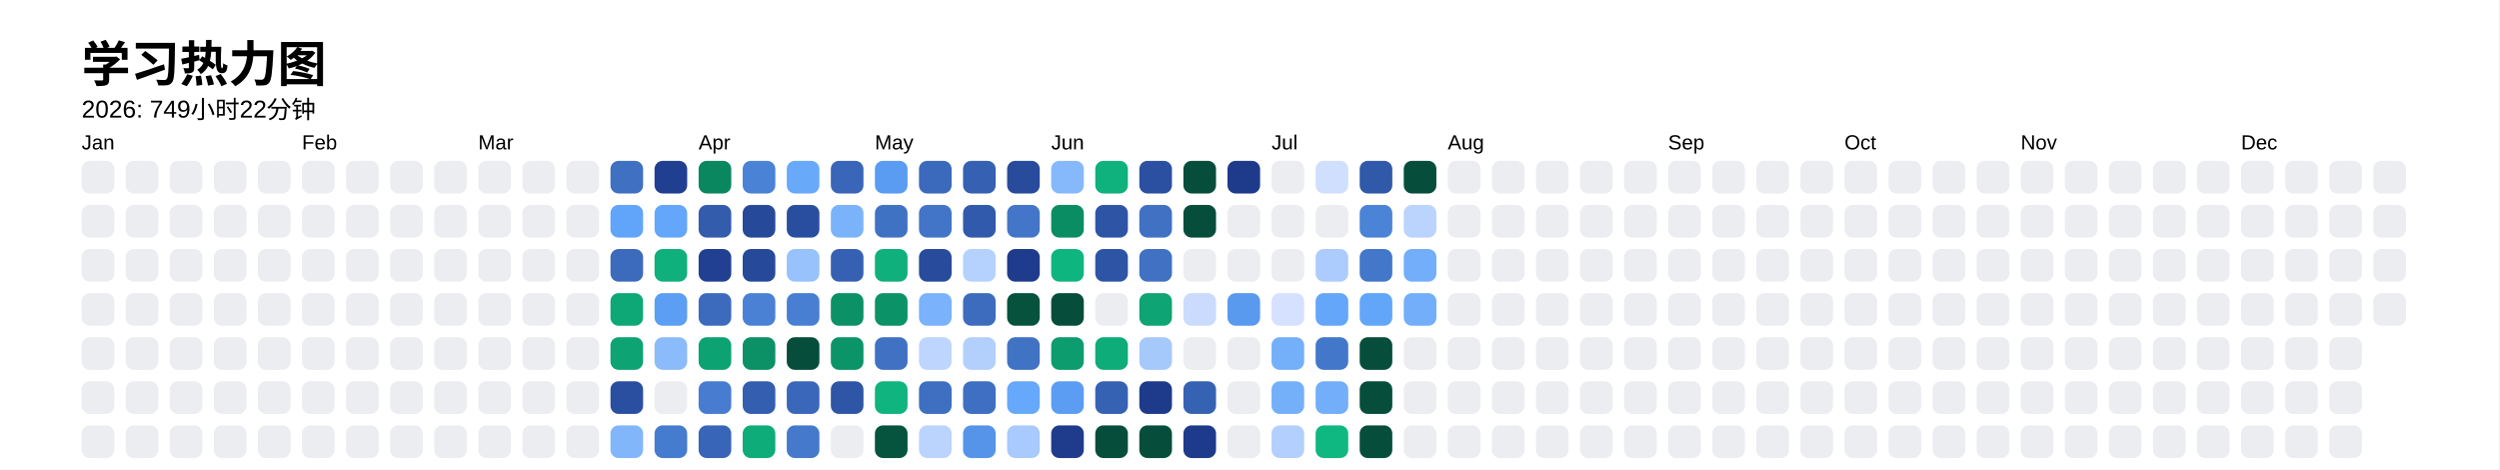
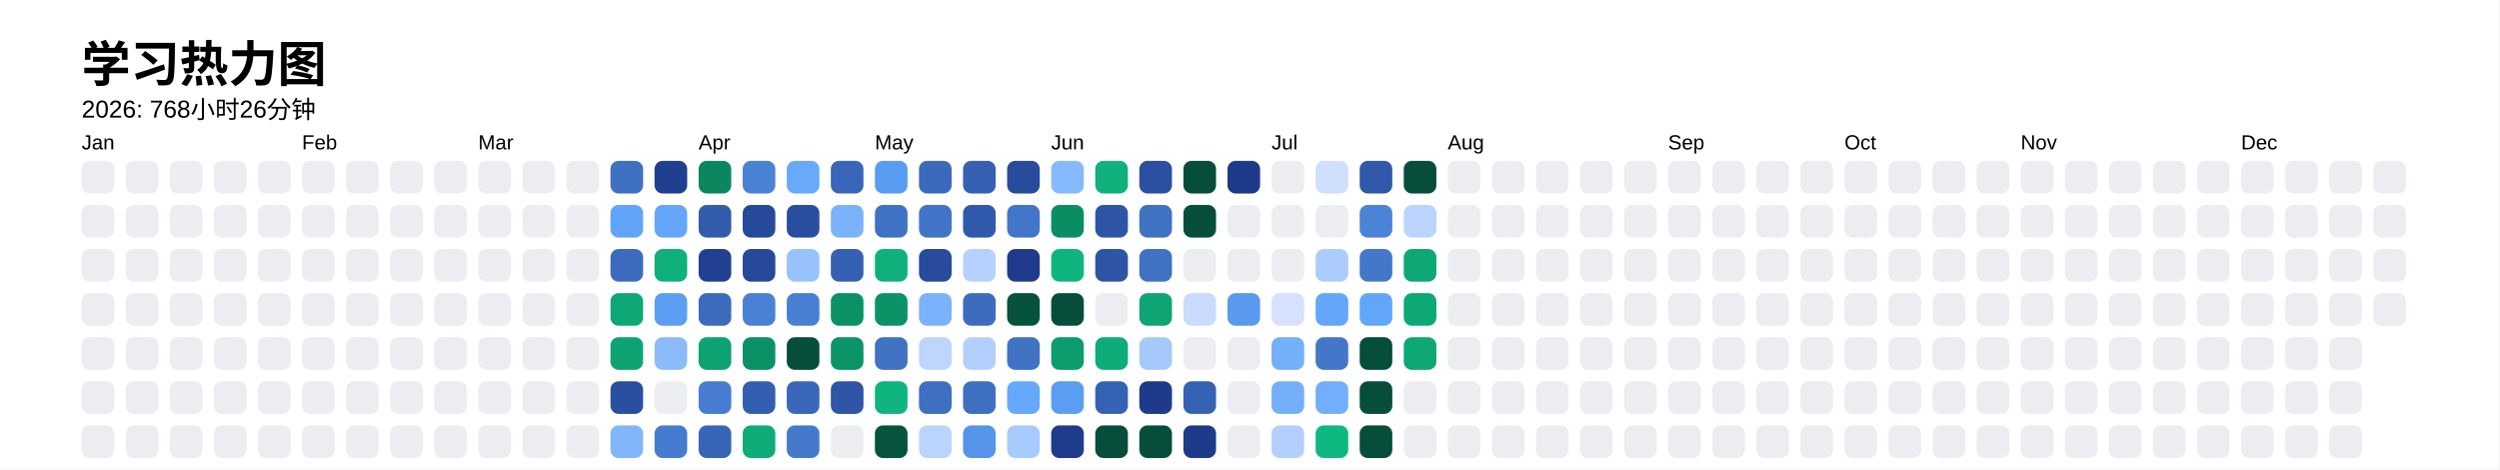
<svg xmlns="http://www.w3.org/2000/svg" style="background-color:white;" baseProfile="full" height="57.5mm" version="1.1" viewBox="0,0,306.2,57.5" width="306.2mm">
  <defs />
  <rect fill="#FFFFFF" height="57.5" width="306.2" x="0" y="0" />
  <text fill="#000000" style="font-size:6px; font-family:Arial; font-weight:bold;" x="10" y="10">学习热力图</text>
-   <text fill="#000000" style="font-size:3px; font-family:Arial;" x="10" y="14.4">2026: 749小时22分钟</text>
+   <text fill="#000000" style="font-size:3px; font-family:Arial;" x="10" y="14.4">2026: 768小时26分钟</text>
  <text fill="#000000" style="font-size:2.5px; font-family:Arial" x="10" y="18.3">Jan</text>
  <rect fill="#ebedf0" height="4" rx="1" ry="1" width="4" x="10" y="19.7" />
  <rect fill="#ebedf0" height="4" rx="1" ry="1" width="4" x="10" y="25.1" />
  <rect fill="#ebedf0" height="4" rx="1" ry="1" width="4" x="10" y="30.5" />
  <rect fill="#ebedf0" height="4" rx="1" ry="1" width="4" x="10" y="35.9" />
  <rect fill="#ebedf0" height="4" rx="1" ry="1" width="4" x="10" y="41.3" />
  <rect fill="#ebedf0" height="4" rx="1" ry="1" width="4" x="10" y="46.7" />
  <rect fill="#ebedf0" height="4" rx="1" ry="1" width="4" x="10" y="52.1" />
  <rect fill="#ebedf0" height="4" rx="1" ry="1" width="4" x="15.4" y="19.7" />
  <rect fill="#ebedf0" height="4" rx="1" ry="1" width="4" x="15.4" y="25.1" />
  <rect fill="#ebedf0" height="4" rx="1" ry="1" width="4" x="15.4" y="30.5" />
  <rect fill="#ebedf0" height="4" rx="1" ry="1" width="4" x="15.4" y="35.9" />
  <rect fill="#ebedf0" height="4" rx="1" ry="1" width="4" x="15.4" y="41.3" />
  <rect fill="#ebedf0" height="4" rx="1" ry="1" width="4" x="15.4" y="46.7" />
  <rect fill="#ebedf0" height="4" rx="1" ry="1" width="4" x="15.4" y="52.1" />
  <rect fill="#ebedf0" height="4" rx="1" ry="1" width="4" x="20.8" y="19.7" />
  <rect fill="#ebedf0" height="4" rx="1" ry="1" width="4" x="20.8" y="25.1" />
  <rect fill="#ebedf0" height="4" rx="1" ry="1" width="4" x="20.8" y="30.5" />
  <rect fill="#ebedf0" height="4" rx="1" ry="1" width="4" x="20.8" y="35.9" />
  <rect fill="#ebedf0" height="4" rx="1" ry="1" width="4" x="20.8" y="41.3" />
  <rect fill="#ebedf0" height="4" rx="1" ry="1" width="4" x="20.8" y="46.7" />
  <rect fill="#ebedf0" height="4" rx="1" ry="1" width="4" x="20.8" y="52.1" />
  <rect fill="#ebedf0" height="4" rx="1" ry="1" width="4" x="26.2" y="19.7" />
  <rect fill="#ebedf0" height="4" rx="1" ry="1" width="4" x="26.2" y="25.1" />
  <rect fill="#ebedf0" height="4" rx="1" ry="1" width="4" x="26.2" y="30.5" />
  <rect fill="#ebedf0" height="4" rx="1" ry="1" width="4" x="26.2" y="35.9" />
  <rect fill="#ebedf0" height="4" rx="1" ry="1" width="4" x="26.2" y="41.3" />
  <rect fill="#ebedf0" height="4" rx="1" ry="1" width="4" x="26.2" y="46.7" />
  <rect fill="#ebedf0" height="4" rx="1" ry="1" width="4" x="26.2" y="52.1" />
  <rect fill="#ebedf0" height="4" rx="1" ry="1" width="4" x="31.6" y="19.7" />
  <rect fill="#ebedf0" height="4" rx="1" ry="1" width="4" x="31.6" y="25.1" />
  <rect fill="#ebedf0" height="4" rx="1" ry="1" width="4" x="31.6" y="30.5" />
  <rect fill="#ebedf0" height="4" rx="1" ry="1" width="4" x="31.6" y="35.9" />
  <rect fill="#ebedf0" height="4" rx="1" ry="1" width="4" x="31.6" y="41.3" />
  <rect fill="#ebedf0" height="4" rx="1" ry="1" width="4" x="31.6" y="46.7" />
  <rect fill="#ebedf0" height="4" rx="1" ry="1" width="4" x="31.6" y="52.1" />
  <text fill="#000000" style="font-size:2.5px; font-family:Arial" x="37.0" y="18.3">Feb</text>
  <rect fill="#ebedf0" height="4" rx="1" ry="1" width="4" x="37.0" y="19.7" />
  <rect fill="#ebedf0" height="4" rx="1" ry="1" width="4" x="37.0" y="25.1" />
  <rect fill="#ebedf0" height="4" rx="1" ry="1" width="4" x="37.0" y="30.5" />
  <rect fill="#ebedf0" height="4" rx="1" ry="1" width="4" x="37.0" y="35.9" />
  <rect fill="#ebedf0" height="4" rx="1" ry="1" width="4" x="37.0" y="41.3" />
  <rect fill="#ebedf0" height="4" rx="1" ry="1" width="4" x="37.0" y="46.7" />
  <rect fill="#ebedf0" height="4" rx="1" ry="1" width="4" x="37.0" y="52.1" />
  <rect fill="#ebedf0" height="4" rx="1" ry="1" width="4" x="42.4" y="19.7" />
  <rect fill="#ebedf0" height="4" rx="1" ry="1" width="4" x="42.4" y="25.1" />
  <rect fill="#ebedf0" height="4" rx="1" ry="1" width="4" x="42.4" y="30.5" />
  <rect fill="#ebedf0" height="4" rx="1" ry="1" width="4" x="42.4" y="35.9" />
  <rect fill="#ebedf0" height="4" rx="1" ry="1" width="4" x="42.4" y="41.3" />
  <rect fill="#ebedf0" height="4" rx="1" ry="1" width="4" x="42.4" y="46.7" />
  <rect fill="#ebedf0" height="4" rx="1" ry="1" width="4" x="42.4" y="52.1" />
  <rect fill="#ebedf0" height="4" rx="1" ry="1" width="4" x="47.8" y="19.7" />
  <rect fill="#ebedf0" height="4" rx="1" ry="1" width="4" x="47.8" y="25.1" />
  <rect fill="#ebedf0" height="4" rx="1" ry="1" width="4" x="47.8" y="30.5" />
  <rect fill="#ebedf0" height="4" rx="1" ry="1" width="4" x="47.8" y="35.9" />
  <rect fill="#ebedf0" height="4" rx="1" ry="1" width="4" x="47.8" y="41.3" />
  <rect fill="#ebedf0" height="4" rx="1" ry="1" width="4" x="47.8" y="46.7" />
  <rect fill="#ebedf0" height="4" rx="1" ry="1" width="4" x="47.8" y="52.1" />
  <rect fill="#ebedf0" height="4" rx="1" ry="1" width="4" x="53.2" y="19.7" />
  <rect fill="#ebedf0" height="4" rx="1" ry="1" width="4" x="53.2" y="25.1" />
  <rect fill="#ebedf0" height="4" rx="1" ry="1" width="4" x="53.2" y="30.5" />
  <rect fill="#ebedf0" height="4" rx="1" ry="1" width="4" x="53.2" y="35.9" />
  <rect fill="#ebedf0" height="4" rx="1" ry="1" width="4" x="53.2" y="41.3" />
  <rect fill="#ebedf0" height="4" rx="1" ry="1" width="4" x="53.2" y="46.7" />
  <rect fill="#ebedf0" height="4" rx="1" ry="1" width="4" x="53.2" y="52.1" />
  <text fill="#000000" style="font-size:2.5px; font-family:Arial" x="58.6" y="18.3">Mar</text>
  <rect fill="#ebedf0" height="4" rx="1" ry="1" width="4" x="58.6" y="19.7" />
  <rect fill="#ebedf0" height="4" rx="1" ry="1" width="4" x="58.6" y="25.1" />
  <rect fill="#ebedf0" height="4" rx="1" ry="1" width="4" x="58.6" y="30.5" />
  <rect fill="#ebedf0" height="4" rx="1" ry="1" width="4" x="58.6" y="35.9" />
  <rect fill="#ebedf0" height="4" rx="1" ry="1" width="4" x="58.6" y="41.3" />
  <rect fill="#ebedf0" height="4" rx="1" ry="1" width="4" x="58.6" y="46.7" />
  <rect fill="#ebedf0" height="4" rx="1" ry="1" width="4" x="58.6" y="52.1" />
  <rect fill="#ebedf0" height="4" rx="1" ry="1" width="4" x="64" y="19.7" />
  <rect fill="#ebedf0" height="4" rx="1" ry="1" width="4" x="64" y="25.1" />
  <rect fill="#ebedf0" height="4" rx="1" ry="1" width="4" x="64" y="30.5" />
  <rect fill="#ebedf0" height="4" rx="1" ry="1" width="4" x="64" y="35.9" />
  <rect fill="#ebedf0" height="4" rx="1" ry="1" width="4" x="64" y="41.3" />
  <rect fill="#ebedf0" height="4" rx="1" ry="1" width="4" x="64" y="46.7" />
  <rect fill="#ebedf0" height="4" rx="1" ry="1" width="4" x="64" y="52.1" />
  <rect fill="#ebedf0" height="4" rx="1" ry="1" width="4" x="69.4" y="19.7" />
  <rect fill="#ebedf0" height="4" rx="1" ry="1" width="4" x="69.4" y="25.1" />
  <rect fill="#ebedf0" height="4" rx="1" ry="1" width="4" x="69.4" y="30.5" />
  <rect fill="#ebedf0" height="4" rx="1" ry="1" width="4" x="69.4" y="35.9" />
  <rect fill="#ebedf0" height="4" rx="1" ry="1" width="4" x="69.4" y="41.3" />
  <rect fill="#ebedf0" height="4" rx="1" ry="1" width="4" x="69.4" y="46.7" />
  <rect fill="#ebedf0" height="4" rx="1" ry="1" width="4" x="69.4" y="52.1" />
  <rect fill="#3f70c2" height="4" rx="1" ry="1" width="4" x="74.8" y="19.7" />
  <rect fill="#60a5fa" height="4" rx="1" ry="1" width="4" x="74.8" y="25.1" />
  <rect fill="#3c6bbd" height="4" rx="1" ry="1" width="4" x="74.8" y="30.5" />
  <rect fill="#0ea876" height="4" rx="1" ry="1" width="4" x="74.8" y="35.9" />
  <rect fill="#0ea373" height="4" rx="1" ry="1" width="4" x="74.8" y="41.3" />
  <rect fill="#2b4fa0" height="4" rx="1" ry="1" width="4" x="74.8" y="46.7" />
  <rect fill="#81b6fb" height="4" rx="1" ry="1" width="4" x="74.8" y="52.1" />
  <rect fill="#213f90" height="4" rx="1" ry="1" width="4" x="80.2" y="19.7" />
  <rect fill="#64a7fa" height="4" rx="1" ry="1" width="4" x="80.2" y="25.1" />
  <rect fill="#0fb07b" height="4" rx="1" ry="1" width="4" x="80.2" y="30.5" />
  <rect fill="#5c9ef3" height="4" rx="1" ry="1" width="4" x="80.2" y="35.9" />
  <rect fill="#8cbbfb" height="4" rx="1" ry="1" width="4" x="80.2" y="41.3" />
  <rect fill="#ebedf0" height="4" rx="1" ry="1" width="4" x="80.2" y="46.7" />
  <rect fill="#467ccf" height="4" rx="1" ry="1" width="4" x="80.2" y="52.1" />
  <text fill="#000000" style="font-size:2.5px; font-family:Arial" x="85.6" y="18.3">Apr</text>
  <rect fill="#0b8760" height="4" rx="1" ry="1" width="4" x="85.6" y="19.7" />
  <rect fill="#335cad" height="4" rx="1" ry="1" width="4" x="85.6" y="25.1" />
  <rect fill="#224091" height="4" rx="1" ry="1" width="4" x="85.6" y="30.5" />
  <rect fill="#3c6bbe" height="4" rx="1" ry="1" width="4" x="85.6" y="35.9" />
  <rect fill="#0da272" height="4" rx="1" ry="1" width="4" x="85.6" y="41.3" />
  <rect fill="#477cd0" height="4" rx="1" ry="1" width="4" x="85.6" y="46.7" />
  <rect fill="#3865b7" height="4" rx="1" ry="1" width="4" x="85.6" y="52.1" />
  <rect fill="#4a82d5" height="4" rx="1" ry="1" width="4" x="91" y="19.7" />
  <rect fill="#274999" height="4" rx="1" ry="1" width="4" x="91" y="25.1" />
  <rect fill="#27499a" height="4" rx="1" ry="1" width="4" x="91" y="30.5" />
  <rect fill="#4a81d5" height="4" rx="1" ry="1" width="4" x="91" y="35.9" />
  <rect fill="#0c9167" height="4" rx="1" ry="1" width="4" x="91" y="41.3" />
  <rect fill="#345fb0" height="4" rx="1" ry="1" width="4" x="91" y="46.7" />
  <rect fill="#0eac79" height="4" rx="1" ry="1" width="4" x="91" y="52.1" />
  <rect fill="#68a9fa" height="4" rx="1" ry="1" width="4" x="96.4" y="19.7" />
  <rect fill="#2a4e9f" height="4" rx="1" ry="1" width="4" x="96.4" y="25.1" />
  <rect fill="#98c2fc" height="4" rx="1" ry="1" width="4" x="96.4" y="30.5" />
  <rect fill="#487fd2" height="4" rx="1" ry="1" width="4" x="96.4" y="35.9" />
  <rect fill="#064e3b" height="4" rx="1" ry="1" width="4" x="96.4" y="41.3" />
  <rect fill="#3a67ba" height="4" rx="1" ry="1" width="4" x="96.4" y="46.7" />
  <rect fill="#4579cc" height="4" rx="1" ry="1" width="4" x="96.4" y="52.1" />
  <rect fill="#3966b8" height="4" rx="1" ry="1" width="4" x="101.8" y="19.7" />
  <rect fill="#7bb3fb" height="4" rx="1" ry="1" width="4" x="101.8" y="25.1" />
  <rect fill="#3661b3" height="4" rx="1" ry="1" width="4" x="101.8" y="30.5" />
  <rect fill="#0c9167" height="4" rx="1" ry="1" width="4" x="101.8" y="35.9" />
  <rect fill="#0c9469" height="4" rx="1" ry="1" width="4" x="101.8" y="41.3" />
  <rect fill="#2e55a6" height="4" rx="1" ry="1" width="4" x="101.8" y="46.7" />
  <rect fill="#ebedf0" height="4" rx="1" ry="1" width="4" x="101.8" y="52.1" />
  <text fill="#000000" style="font-size:2.5px; font-family:Arial" x="107.2" y="18.3">May</text>
  <rect fill="#5a9cf1" height="4" rx="1" ry="1" width="4" x="107.2" y="19.7" />
  <rect fill="#4072c4" height="4" rx="1" ry="1" width="4" x="107.2" y="25.1" />
  <rect fill="#0fb07b" height="4" rx="1" ry="1" width="4" x="107.2" y="30.5" />
  <rect fill="#0c9267" height="4" rx="1" ry="1" width="4" x="107.2" y="35.9" />
  <rect fill="#4071c3" height="4" rx="1" ry="1" width="4" x="107.2" y="41.3" />
  <rect fill="#0fb47e" height="4" rx="1" ry="1" width="4" x="107.2" y="46.7" />
  <rect fill="#06533e" height="4" rx="1" ry="1" width="4" x="107.2" y="52.1" />
  <rect fill="#3b6abc" height="4" rx="1" ry="1" width="4" x="112.6" y="19.7" />
  <rect fill="#4275c8" height="4" rx="1" ry="1" width="4" x="112.6" y="25.1" />
  <rect fill="#284b9c" height="4" rx="1" ry="1" width="4" x="112.6" y="30.5" />
  <rect fill="#7ab2fb" height="4" rx="1" ry="1" width="4" x="112.6" y="35.9" />
  <rect fill="#bed5fd" height="4" rx="1" ry="1" width="4" x="112.6" y="41.3" />
  <rect fill="#3e6fc1" height="4" rx="1" ry="1" width="4" x="112.6" y="46.7" />
  <rect fill="#bbd4fd" height="4" rx="1" ry="1" width="4" x="112.6" y="52.1" />
  <rect fill="#3661b3" height="4" rx="1" ry="1" width="4" x="118" y="19.7" />
  <rect fill="#325aac" height="4" rx="1" ry="1" width="4" x="118" y="25.1" />
  <rect fill="#b5d1fd" height="4" rx="1" ry="1" width="4" x="118" y="30.5" />
  <rect fill="#3d6cbe" height="4" rx="1" ry="1" width="4" x="118" y="35.9" />
  <rect fill="#b3d0fd" height="4" rx="1" ry="1" width="4" x="118" y="41.3" />
  <rect fill="#3f6fc2" height="4" rx="1" ry="1" width="4" x="118" y="46.7" />
  <rect fill="#5694e9" height="4" rx="1" ry="1" width="4" x="118" y="52.1" />
  <rect fill="#284b9c" height="4" rx="1" ry="1" width="4" x="123.4" y="19.7" />
  <rect fill="#4376c9" height="4" rx="1" ry="1" width="4" x="123.4" y="25.1" />
  <rect fill="#1f3b8b" height="4" rx="1" ry="1" width="4" x="123.4" y="30.5" />
  <rect fill="#06523d" height="4" rx="1" ry="1" width="4" x="123.4" y="35.9" />
  <rect fill="#4173c5" height="4" rx="1" ry="1" width="4" x="123.4" y="41.3" />
  <rect fill="#66a8fa" height="4" rx="1" ry="1" width="4" x="123.4" y="46.7" />
  <rect fill="#a8cafc" height="4" rx="1" ry="1" width="4" x="123.4" y="52.1" />
  <text fill="#000000" style="font-size:2.5px; font-family:Arial" x="128.8" y="18.3">Jun</text>
  <rect fill="#86b9fb" height="4" rx="1" ry="1" width="4" x="128.8" y="19.7" />
  <rect fill="#0b8d64" height="4" rx="1" ry="1" width="4" x="128.8" y="25.1" />
  <rect fill="#0fb57e" height="4" rx="1" ry="1" width="4" x="128.8" y="30.5" />
  <rect fill="#064e3b" height="4" rx="1" ry="1" width="4" x="128.8" y="35.9" />
  <rect fill="#0d9c6e" height="4" rx="1" ry="1" width="4" x="128.8" y="41.3" />
  <rect fill="#5b9df2" height="4" rx="1" ry="1" width="4" x="128.8" y="46.7" />
  <rect fill="#1f3c8c" height="4" rx="1" ry="1" width="4" x="128.8" y="52.1" />
  <rect fill="#0fb17c" height="4" rx="1" ry="1" width="4" x="134.2" y="19.7" />
  <rect fill="#2e54a5" height="4" rx="1" ry="1" width="4" x="134.2" y="25.1" />
  <rect fill="#2e54a6" height="4" rx="1" ry="1" width="4" x="134.2" y="30.5" />
  <rect fill="#ebedf0" height="4" rx="1" ry="1" width="4" x="134.2" y="35.9" />
  <rect fill="#0eac78" height="4" rx="1" ry="1" width="4" x="134.2" y="41.3" />
  <rect fill="#3662b4" height="4" rx="1" ry="1" width="4" x="134.2" y="46.7" />
  <rect fill="#064e3b" height="4" rx="1" ry="1" width="4" x="134.2" y="52.1" />
  <rect fill="#2c50a1" height="4" rx="1" ry="1" width="4" x="139.6" y="19.7" />
  <rect fill="#4071c3" height="4" rx="1" ry="1" width="4" x="139.6" y="25.1" />
  <rect fill="#4071c3" height="4" rx="1" ry="1" width="4" x="139.6" y="30.5" />
  <rect fill="#0ea473" height="4" rx="1" ry="1" width="4" x="139.6" y="35.9" />
  <rect fill="#a6c9fc" height="4" rx="1" ry="1" width="4" x="139.6" y="41.3" />
  <rect fill="#1e3a8a" height="4" rx="1" ry="1" width="4" x="139.6" y="46.7" />
  <rect fill="#064e3b" height="4" rx="1" ry="1" width="4" x="139.6" y="52.1" />
  <rect fill="#064e3b" height="4" rx="1" ry="1" width="4" x="145" y="19.7" />
  <rect fill="#064e3b" height="4" rx="1" ry="1" width="4" x="145" y="25.1" />
  <rect fill="#ebedf0" height="4" rx="1" ry="1" width="4" x="145" y="30.5" />
  <rect fill="#cadbfe" height="4" rx="1" ry="1" width="4" x="145" y="35.9" />
  <rect fill="#ebedf0" height="4" rx="1" ry="1" width="4" x="145" y="41.3" />
  <rect fill="#3662b4" height="4" rx="1" ry="1" width="4" x="145" y="46.7" />
  <rect fill="#1e3b8b" height="4" rx="1" ry="1" width="4" x="145" y="52.1" />
  <rect fill="#1e3b8b" height="4" rx="1" ry="1" width="4" x="150.4" y="19.7" />
  <rect fill="#ebedf0" height="4" rx="1" ry="1" width="4" x="150.4" y="25.1" />
  <rect fill="#ebedf0" height="4" rx="1" ry="1" width="4" x="150.4" y="30.5" />
  <rect fill="#599aef" height="4" rx="1" ry="1" width="4" x="150.4" y="35.9" />
  <rect fill="#ebedf0" height="4" rx="1" ry="1" width="4" x="150.4" y="41.3" />
  <rect fill="#ebedf0" height="4" rx="1" ry="1" width="4" x="150.4" y="46.7" />
  <rect fill="#ebedf0" height="4" rx="1" ry="1" width="4" x="150.4" y="52.1" />
  <text fill="#000000" style="font-size:2.5px; font-family:Arial" x="155.8" y="18.3">Jul</text>
  <rect fill="#ebedf0" height="4" rx="1" ry="1" width="4" x="155.8" y="19.7" />
  <rect fill="#ebedf0" height="4" rx="1" ry="1" width="4" x="155.8" y="25.1" />
  <rect fill="#ebedf0" height="4" rx="1" ry="1" width="4" x="155.8" y="30.5" />
  <rect fill="#d5e1fe" height="4" rx="1" ry="1" width="4" x="155.8" y="35.9" />
  <rect fill="#74affa" height="4" rx="1" ry="1" width="4" x="155.8" y="41.3" />
  <rect fill="#74affa" height="4" rx="1" ry="1" width="4" x="155.8" y="46.7" />
  <rect fill="#b3cffd" height="4" rx="1" ry="1" width="4" x="155.8" y="52.1" />
  <rect fill="#d0dffe" height="4" rx="1" ry="1" width="4" x="161.2" y="19.7" />
  <rect fill="#ebedf0" height="4" rx="1" ry="1" width="4" x="161.2" y="25.1" />
  <rect fill="#acccfd" height="4" rx="1" ry="1" width="4" x="161.2" y="30.5" />
  <rect fill="#63a6fa" height="4" rx="1" ry="1" width="4" x="161.2" y="35.9" />
  <rect fill="#4377ca" height="4" rx="1" ry="1" width="4" x="161.2" y="41.3" />
  <rect fill="#72aefa" height="4" rx="1" ry="1" width="4" x="161.2" y="46.7" />
  <rect fill="#0fb880" height="4" rx="1" ry="1" width="4" x="161.2" y="52.1" />
  <rect fill="#3159aa" height="4" rx="1" ry="1" width="4" x="166.6" y="19.7" />
  <rect fill="#4b83d7" height="4" rx="1" ry="1" width="4" x="166.6" y="25.1" />
  <rect fill="#4377ca" height="4" rx="1" ry="1" width="4" x="166.6" y="30.5" />
  <rect fill="#62a6fa" height="4" rx="1" ry="1" width="4" x="166.6" y="35.9" />
  <rect fill="#064e3b" height="4" rx="1" ry="1" width="4" x="166.6" y="41.3" />
  <rect fill="#064e3b" height="4" rx="1" ry="1" width="4" x="166.6" y="46.7" />
  <rect fill="#064e3b" height="4" rx="1" ry="1" width="4" x="166.6" y="52.1" />
  <rect fill="#064e3b" height="4" rx="1" ry="1" width="4" x="172" y="19.7" />
  <rect fill="#bbd4fd" height="4" rx="1" ry="1" width="4" x="172" y="25.1" />
-   <rect fill="#72aefa" height="4" rx="1" ry="1" width="4" x="172" y="30.5" />
-   <rect fill="#72aefa" height="4" rx="1" ry="1" width="4" x="172" y="35.9" />
-   <rect fill="#ebedf0" height="4" rx="1" ry="1" width="4" x="172" y="41.3" />
+   <rect fill="#0ea875" height="4" rx="1" ry="1" width="4" x="172" y="30.5" />
+   <rect fill="#0ea875" height="4" rx="1" ry="1" width="4" x="172" y="35.9" />
+   <rect fill="#0ea875" height="4" rx="1" ry="1" width="4" x="172" y="41.3" />
  <rect fill="#ebedf0" height="4" rx="1" ry="1" width="4" x="172" y="46.7" />
  <rect fill="#ebedf0" height="4" rx="1" ry="1" width="4" x="172" y="52.1" />
  <text fill="#000000" style="font-size:2.5px; font-family:Arial" x="177.4" y="18.3">Aug</text>
  <rect fill="#ebedf0" height="4" rx="1" ry="1" width="4" x="177.4" y="19.7" />
  <rect fill="#ebedf0" height="4" rx="1" ry="1" width="4" x="177.4" y="25.1" />
  <rect fill="#ebedf0" height="4" rx="1" ry="1" width="4" x="177.4" y="30.5" />
  <rect fill="#ebedf0" height="4" rx="1" ry="1" width="4" x="177.4" y="35.9" />
  <rect fill="#ebedf0" height="4" rx="1" ry="1" width="4" x="177.4" y="41.3" />
  <rect fill="#ebedf0" height="4" rx="1" ry="1" width="4" x="177.4" y="46.7" />
  <rect fill="#ebedf0" height="4" rx="1" ry="1" width="4" x="177.4" y="52.1" />
  <rect fill="#ebedf0" height="4" rx="1" ry="1" width="4" x="182.8" y="19.7" />
  <rect fill="#ebedf0" height="4" rx="1" ry="1" width="4" x="182.8" y="25.1" />
  <rect fill="#ebedf0" height="4" rx="1" ry="1" width="4" x="182.8" y="30.5" />
  <rect fill="#ebedf0" height="4" rx="1" ry="1" width="4" x="182.8" y="35.9" />
  <rect fill="#ebedf0" height="4" rx="1" ry="1" width="4" x="182.8" y="41.3" />
  <rect fill="#ebedf0" height="4" rx="1" ry="1" width="4" x="182.8" y="46.7" />
  <rect fill="#ebedf0" height="4" rx="1" ry="1" width="4" x="182.8" y="52.1" />
  <rect fill="#ebedf0" height="4" rx="1" ry="1" width="4" x="188.2" y="19.7" />
  <rect fill="#ebedf0" height="4" rx="1" ry="1" width="4" x="188.2" y="25.1" />
  <rect fill="#ebedf0" height="4" rx="1" ry="1" width="4" x="188.2" y="30.5" />
  <rect fill="#ebedf0" height="4" rx="1" ry="1" width="4" x="188.2" y="35.9" />
  <rect fill="#ebedf0" height="4" rx="1" ry="1" width="4" x="188.2" y="41.3" />
  <rect fill="#ebedf0" height="4" rx="1" ry="1" width="4" x="188.2" y="46.7" />
  <rect fill="#ebedf0" height="4" rx="1" ry="1" width="4" x="188.2" y="52.1" />
  <rect fill="#ebedf0" height="4" rx="1" ry="1" width="4" x="193.6" y="19.7" />
  <rect fill="#ebedf0" height="4" rx="1" ry="1" width="4" x="193.6" y="25.1" />
  <rect fill="#ebedf0" height="4" rx="1" ry="1" width="4" x="193.6" y="30.5" />
  <rect fill="#ebedf0" height="4" rx="1" ry="1" width="4" x="193.6" y="35.9" />
  <rect fill="#ebedf0" height="4" rx="1" ry="1" width="4" x="193.6" y="41.3" />
  <rect fill="#ebedf0" height="4" rx="1" ry="1" width="4" x="193.6" y="46.7" />
  <rect fill="#ebedf0" height="4" rx="1" ry="1" width="4" x="193.6" y="52.1" />
  <rect fill="#ebedf0" height="4" rx="1" ry="1" width="4" x="199" y="19.7" />
  <rect fill="#ebedf0" height="4" rx="1" ry="1" width="4" x="199" y="25.1" />
  <rect fill="#ebedf0" height="4" rx="1" ry="1" width="4" x="199" y="30.5" />
  <rect fill="#ebedf0" height="4" rx="1" ry="1" width="4" x="199" y="35.9" />
  <rect fill="#ebedf0" height="4" rx="1" ry="1" width="4" x="199" y="41.3" />
  <rect fill="#ebedf0" height="4" rx="1" ry="1" width="4" x="199" y="46.7" />
  <rect fill="#ebedf0" height="4" rx="1" ry="1" width="4" x="199" y="52.1" />
  <text fill="#000000" style="font-size:2.5px; font-family:Arial" x="204.4" y="18.3">Sep</text>
  <rect fill="#ebedf0" height="4" rx="1" ry="1" width="4" x="204.4" y="19.7" />
  <rect fill="#ebedf0" height="4" rx="1" ry="1" width="4" x="204.4" y="25.1" />
  <rect fill="#ebedf0" height="4" rx="1" ry="1" width="4" x="204.4" y="30.5" />
  <rect fill="#ebedf0" height="4" rx="1" ry="1" width="4" x="204.4" y="35.9" />
  <rect fill="#ebedf0" height="4" rx="1" ry="1" width="4" x="204.4" y="41.3" />
  <rect fill="#ebedf0" height="4" rx="1" ry="1" width="4" x="204.4" y="46.7" />
  <rect fill="#ebedf0" height="4" rx="1" ry="1" width="4" x="204.4" y="52.1" />
  <rect fill="#ebedf0" height="4" rx="1" ry="1" width="4" x="209.8" y="19.7" />
  <rect fill="#ebedf0" height="4" rx="1" ry="1" width="4" x="209.8" y="25.1" />
  <rect fill="#ebedf0" height="4" rx="1" ry="1" width="4" x="209.8" y="30.5" />
  <rect fill="#ebedf0" height="4" rx="1" ry="1" width="4" x="209.8" y="35.9" />
  <rect fill="#ebedf0" height="4" rx="1" ry="1" width="4" x="209.8" y="41.3" />
  <rect fill="#ebedf0" height="4" rx="1" ry="1" width="4" x="209.8" y="46.7" />
  <rect fill="#ebedf0" height="4" rx="1" ry="1" width="4" x="209.8" y="52.1" />
  <rect fill="#ebedf0" height="4" rx="1" ry="1" width="4" x="215.2" y="19.7" />
  <rect fill="#ebedf0" height="4" rx="1" ry="1" width="4" x="215.2" y="25.1" />
  <rect fill="#ebedf0" height="4" rx="1" ry="1" width="4" x="215.2" y="30.5" />
  <rect fill="#ebedf0" height="4" rx="1" ry="1" width="4" x="215.2" y="35.9" />
  <rect fill="#ebedf0" height="4" rx="1" ry="1" width="4" x="215.2" y="41.3" />
  <rect fill="#ebedf0" height="4" rx="1" ry="1" width="4" x="215.2" y="46.7" />
  <rect fill="#ebedf0" height="4" rx="1" ry="1" width="4" x="215.2" y="52.1" />
  <rect fill="#ebedf0" height="4" rx="1" ry="1" width="4" x="220.6" y="19.7" />
  <rect fill="#ebedf0" height="4" rx="1" ry="1" width="4" x="220.6" y="25.1" />
  <rect fill="#ebedf0" height="4" rx="1" ry="1" width="4" x="220.6" y="30.5" />
  <rect fill="#ebedf0" height="4" rx="1" ry="1" width="4" x="220.6" y="35.9" />
  <rect fill="#ebedf0" height="4" rx="1" ry="1" width="4" x="220.6" y="41.3" />
  <rect fill="#ebedf0" height="4" rx="1" ry="1" width="4" x="220.6" y="46.7" />
  <rect fill="#ebedf0" height="4" rx="1" ry="1" width="4" x="220.6" y="52.1" />
  <text fill="#000000" style="font-size:2.5px; font-family:Arial" x="226" y="18.3">Oct</text>
  <rect fill="#ebedf0" height="4" rx="1" ry="1" width="4" x="226" y="19.7" />
  <rect fill="#ebedf0" height="4" rx="1" ry="1" width="4" x="226" y="25.1" />
  <rect fill="#ebedf0" height="4" rx="1" ry="1" width="4" x="226" y="30.5" />
  <rect fill="#ebedf0" height="4" rx="1" ry="1" width="4" x="226" y="35.9" />
  <rect fill="#ebedf0" height="4" rx="1" ry="1" width="4" x="226" y="41.3" />
  <rect fill="#ebedf0" height="4" rx="1" ry="1" width="4" x="226" y="46.7" />
  <rect fill="#ebedf0" height="4" rx="1" ry="1" width="4" x="226" y="52.1" />
  <rect fill="#ebedf0" height="4" rx="1" ry="1" width="4" x="231.4" y="19.7" />
  <rect fill="#ebedf0" height="4" rx="1" ry="1" width="4" x="231.4" y="25.1" />
  <rect fill="#ebedf0" height="4" rx="1" ry="1" width="4" x="231.4" y="30.5" />
  <rect fill="#ebedf0" height="4" rx="1" ry="1" width="4" x="231.4" y="35.9" />
  <rect fill="#ebedf0" height="4" rx="1" ry="1" width="4" x="231.4" y="41.3" />
  <rect fill="#ebedf0" height="4" rx="1" ry="1" width="4" x="231.4" y="46.7" />
  <rect fill="#ebedf0" height="4" rx="1" ry="1" width="4" x="231.4" y="52.1" />
  <rect fill="#ebedf0" height="4" rx="1" ry="1" width="4" x="236.8" y="19.7" />
  <rect fill="#ebedf0" height="4" rx="1" ry="1" width="4" x="236.8" y="25.1" />
  <rect fill="#ebedf0" height="4" rx="1" ry="1" width="4" x="236.8" y="30.5" />
  <rect fill="#ebedf0" height="4" rx="1" ry="1" width="4" x="236.8" y="35.9" />
  <rect fill="#ebedf0" height="4" rx="1" ry="1" width="4" x="236.8" y="41.3" />
  <rect fill="#ebedf0" height="4" rx="1" ry="1" width="4" x="236.8" y="46.7" />
  <rect fill="#ebedf0" height="4" rx="1" ry="1" width="4" x="236.8" y="52.1" />
  <rect fill="#ebedf0" height="4" rx="1" ry="1" width="4" x="242.2" y="19.7" />
  <rect fill="#ebedf0" height="4" rx="1" ry="1" width="4" x="242.2" y="25.1" />
  <rect fill="#ebedf0" height="4" rx="1" ry="1" width="4" x="242.2" y="30.5" />
  <rect fill="#ebedf0" height="4" rx="1" ry="1" width="4" x="242.2" y="35.9" />
  <rect fill="#ebedf0" height="4" rx="1" ry="1" width="4" x="242.2" y="41.3" />
  <rect fill="#ebedf0" height="4" rx="1" ry="1" width="4" x="242.2" y="46.7" />
  <rect fill="#ebedf0" height="4" rx="1" ry="1" width="4" x="242.2" y="52.1" />
  <text fill="#000000" style="font-size:2.5px; font-family:Arial" x="247.6" y="18.3">Nov</text>
  <rect fill="#ebedf0" height="4" rx="1" ry="1" width="4" x="247.6" y="19.7" />
  <rect fill="#ebedf0" height="4" rx="1" ry="1" width="4" x="247.6" y="25.1" />
  <rect fill="#ebedf0" height="4" rx="1" ry="1" width="4" x="247.6" y="30.5" />
  <rect fill="#ebedf0" height="4" rx="1" ry="1" width="4" x="247.6" y="35.9" />
  <rect fill="#ebedf0" height="4" rx="1" ry="1" width="4" x="247.6" y="41.3" />
  <rect fill="#ebedf0" height="4" rx="1" ry="1" width="4" x="247.6" y="46.7" />
  <rect fill="#ebedf0" height="4" rx="1" ry="1" width="4" x="247.6" y="52.1" />
  <rect fill="#ebedf0" height="4" rx="1" ry="1" width="4" x="253" y="19.7" />
  <rect fill="#ebedf0" height="4" rx="1" ry="1" width="4" x="253" y="25.1" />
  <rect fill="#ebedf0" height="4" rx="1" ry="1" width="4" x="253" y="30.5" />
  <rect fill="#ebedf0" height="4" rx="1" ry="1" width="4" x="253" y="35.9" />
  <rect fill="#ebedf0" height="4" rx="1" ry="1" width="4" x="253" y="41.3" />
  <rect fill="#ebedf0" height="4" rx="1" ry="1" width="4" x="253" y="46.7" />
  <rect fill="#ebedf0" height="4" rx="1" ry="1" width="4" x="253" y="52.1" />
  <rect fill="#ebedf0" height="4" rx="1" ry="1" width="4" x="258.4" y="19.7" />
  <rect fill="#ebedf0" height="4" rx="1" ry="1" width="4" x="258.4" y="25.1" />
  <rect fill="#ebedf0" height="4" rx="1" ry="1" width="4" x="258.4" y="30.5" />
  <rect fill="#ebedf0" height="4" rx="1" ry="1" width="4" x="258.4" y="35.9" />
  <rect fill="#ebedf0" height="4" rx="1" ry="1" width="4" x="258.4" y="41.3" />
  <rect fill="#ebedf0" height="4" rx="1" ry="1" width="4" x="258.4" y="46.7" />
  <rect fill="#ebedf0" height="4" rx="1" ry="1" width="4" x="258.4" y="52.1" />
  <rect fill="#ebedf0" height="4" rx="1" ry="1" width="4" x="263.8" y="19.7" />
  <rect fill="#ebedf0" height="4" rx="1" ry="1" width="4" x="263.8" y="25.1" />
  <rect fill="#ebedf0" height="4" rx="1" ry="1" width="4" x="263.8" y="30.5" />
  <rect fill="#ebedf0" height="4" rx="1" ry="1" width="4" x="263.8" y="35.9" />
  <rect fill="#ebedf0" height="4" rx="1" ry="1" width="4" x="263.8" y="41.3" />
  <rect fill="#ebedf0" height="4" rx="1" ry="1" width="4" x="263.8" y="46.7" />
  <rect fill="#ebedf0" height="4" rx="1" ry="1" width="4" x="263.8" y="52.1" />
  <rect fill="#ebedf0" height="4" rx="1" ry="1" width="4" x="269.2" y="19.7" />
  <rect fill="#ebedf0" height="4" rx="1" ry="1" width="4" x="269.2" y="25.1" />
  <rect fill="#ebedf0" height="4" rx="1" ry="1" width="4" x="269.2" y="30.5" />
  <rect fill="#ebedf0" height="4" rx="1" ry="1" width="4" x="269.2" y="35.9" />
  <rect fill="#ebedf0" height="4" rx="1" ry="1" width="4" x="269.2" y="41.3" />
  <rect fill="#ebedf0" height="4" rx="1" ry="1" width="4" x="269.2" y="46.7" />
  <rect fill="#ebedf0" height="4" rx="1" ry="1" width="4" x="269.2" y="52.1" />
  <text fill="#000000" style="font-size:2.5px; font-family:Arial" x="274.6" y="18.3">Dec</text>
  <rect fill="#ebedf0" height="4" rx="1" ry="1" width="4" x="274.6" y="19.7" />
  <rect fill="#ebedf0" height="4" rx="1" ry="1" width="4" x="274.6" y="25.1" />
  <rect fill="#ebedf0" height="4" rx="1" ry="1" width="4" x="274.6" y="30.5" />
  <rect fill="#ebedf0" height="4" rx="1" ry="1" width="4" x="274.6" y="35.9" />
  <rect fill="#ebedf0" height="4" rx="1" ry="1" width="4" x="274.6" y="41.3" />
  <rect fill="#ebedf0" height="4" rx="1" ry="1" width="4" x="274.6" y="46.7" />
  <rect fill="#ebedf0" height="4" rx="1" ry="1" width="4" x="274.6" y="52.1" />
  <rect fill="#ebedf0" height="4" rx="1" ry="1" width="4" x="280" y="19.7" />
  <rect fill="#ebedf0" height="4" rx="1" ry="1" width="4" x="280" y="25.1" />
  <rect fill="#ebedf0" height="4" rx="1" ry="1" width="4" x="280" y="30.5" />
  <rect fill="#ebedf0" height="4" rx="1" ry="1" width="4" x="280" y="35.9" />
  <rect fill="#ebedf0" height="4" rx="1" ry="1" width="4" x="280" y="41.3" />
  <rect fill="#ebedf0" height="4" rx="1" ry="1" width="4" x="280" y="46.7" />
  <rect fill="#ebedf0" height="4" rx="1" ry="1" width="4" x="280" y="52.1" />
  <rect fill="#ebedf0" height="4" rx="1" ry="1" width="4" x="285.4" y="19.7" />
  <rect fill="#ebedf0" height="4" rx="1" ry="1" width="4" x="285.4" y="25.1" />
  <rect fill="#ebedf0" height="4" rx="1" ry="1" width="4" x="285.4" y="30.5" />
  <rect fill="#ebedf0" height="4" rx="1" ry="1" width="4" x="285.4" y="35.9" />
  <rect fill="#ebedf0" height="4" rx="1" ry="1" width="4" x="285.4" y="41.3" />
  <rect fill="#ebedf0" height="4" rx="1" ry="1" width="4" x="285.4" y="46.7" />
  <rect fill="#ebedf0" height="4" rx="1" ry="1" width="4" x="285.4" y="52.1" />
  <rect fill="#ebedf0" height="4" rx="1" ry="1" width="4" x="290.8" y="19.7" />
  <rect fill="#ebedf0" height="4" rx="1" ry="1" width="4" x="290.8" y="25.1" />
  <rect fill="#ebedf0" height="4" rx="1" ry="1" width="4" x="290.8" y="30.5" />
  <rect fill="#ebedf0" height="4" rx="1" ry="1" width="4" x="290.8" y="35.9" />
</svg>
